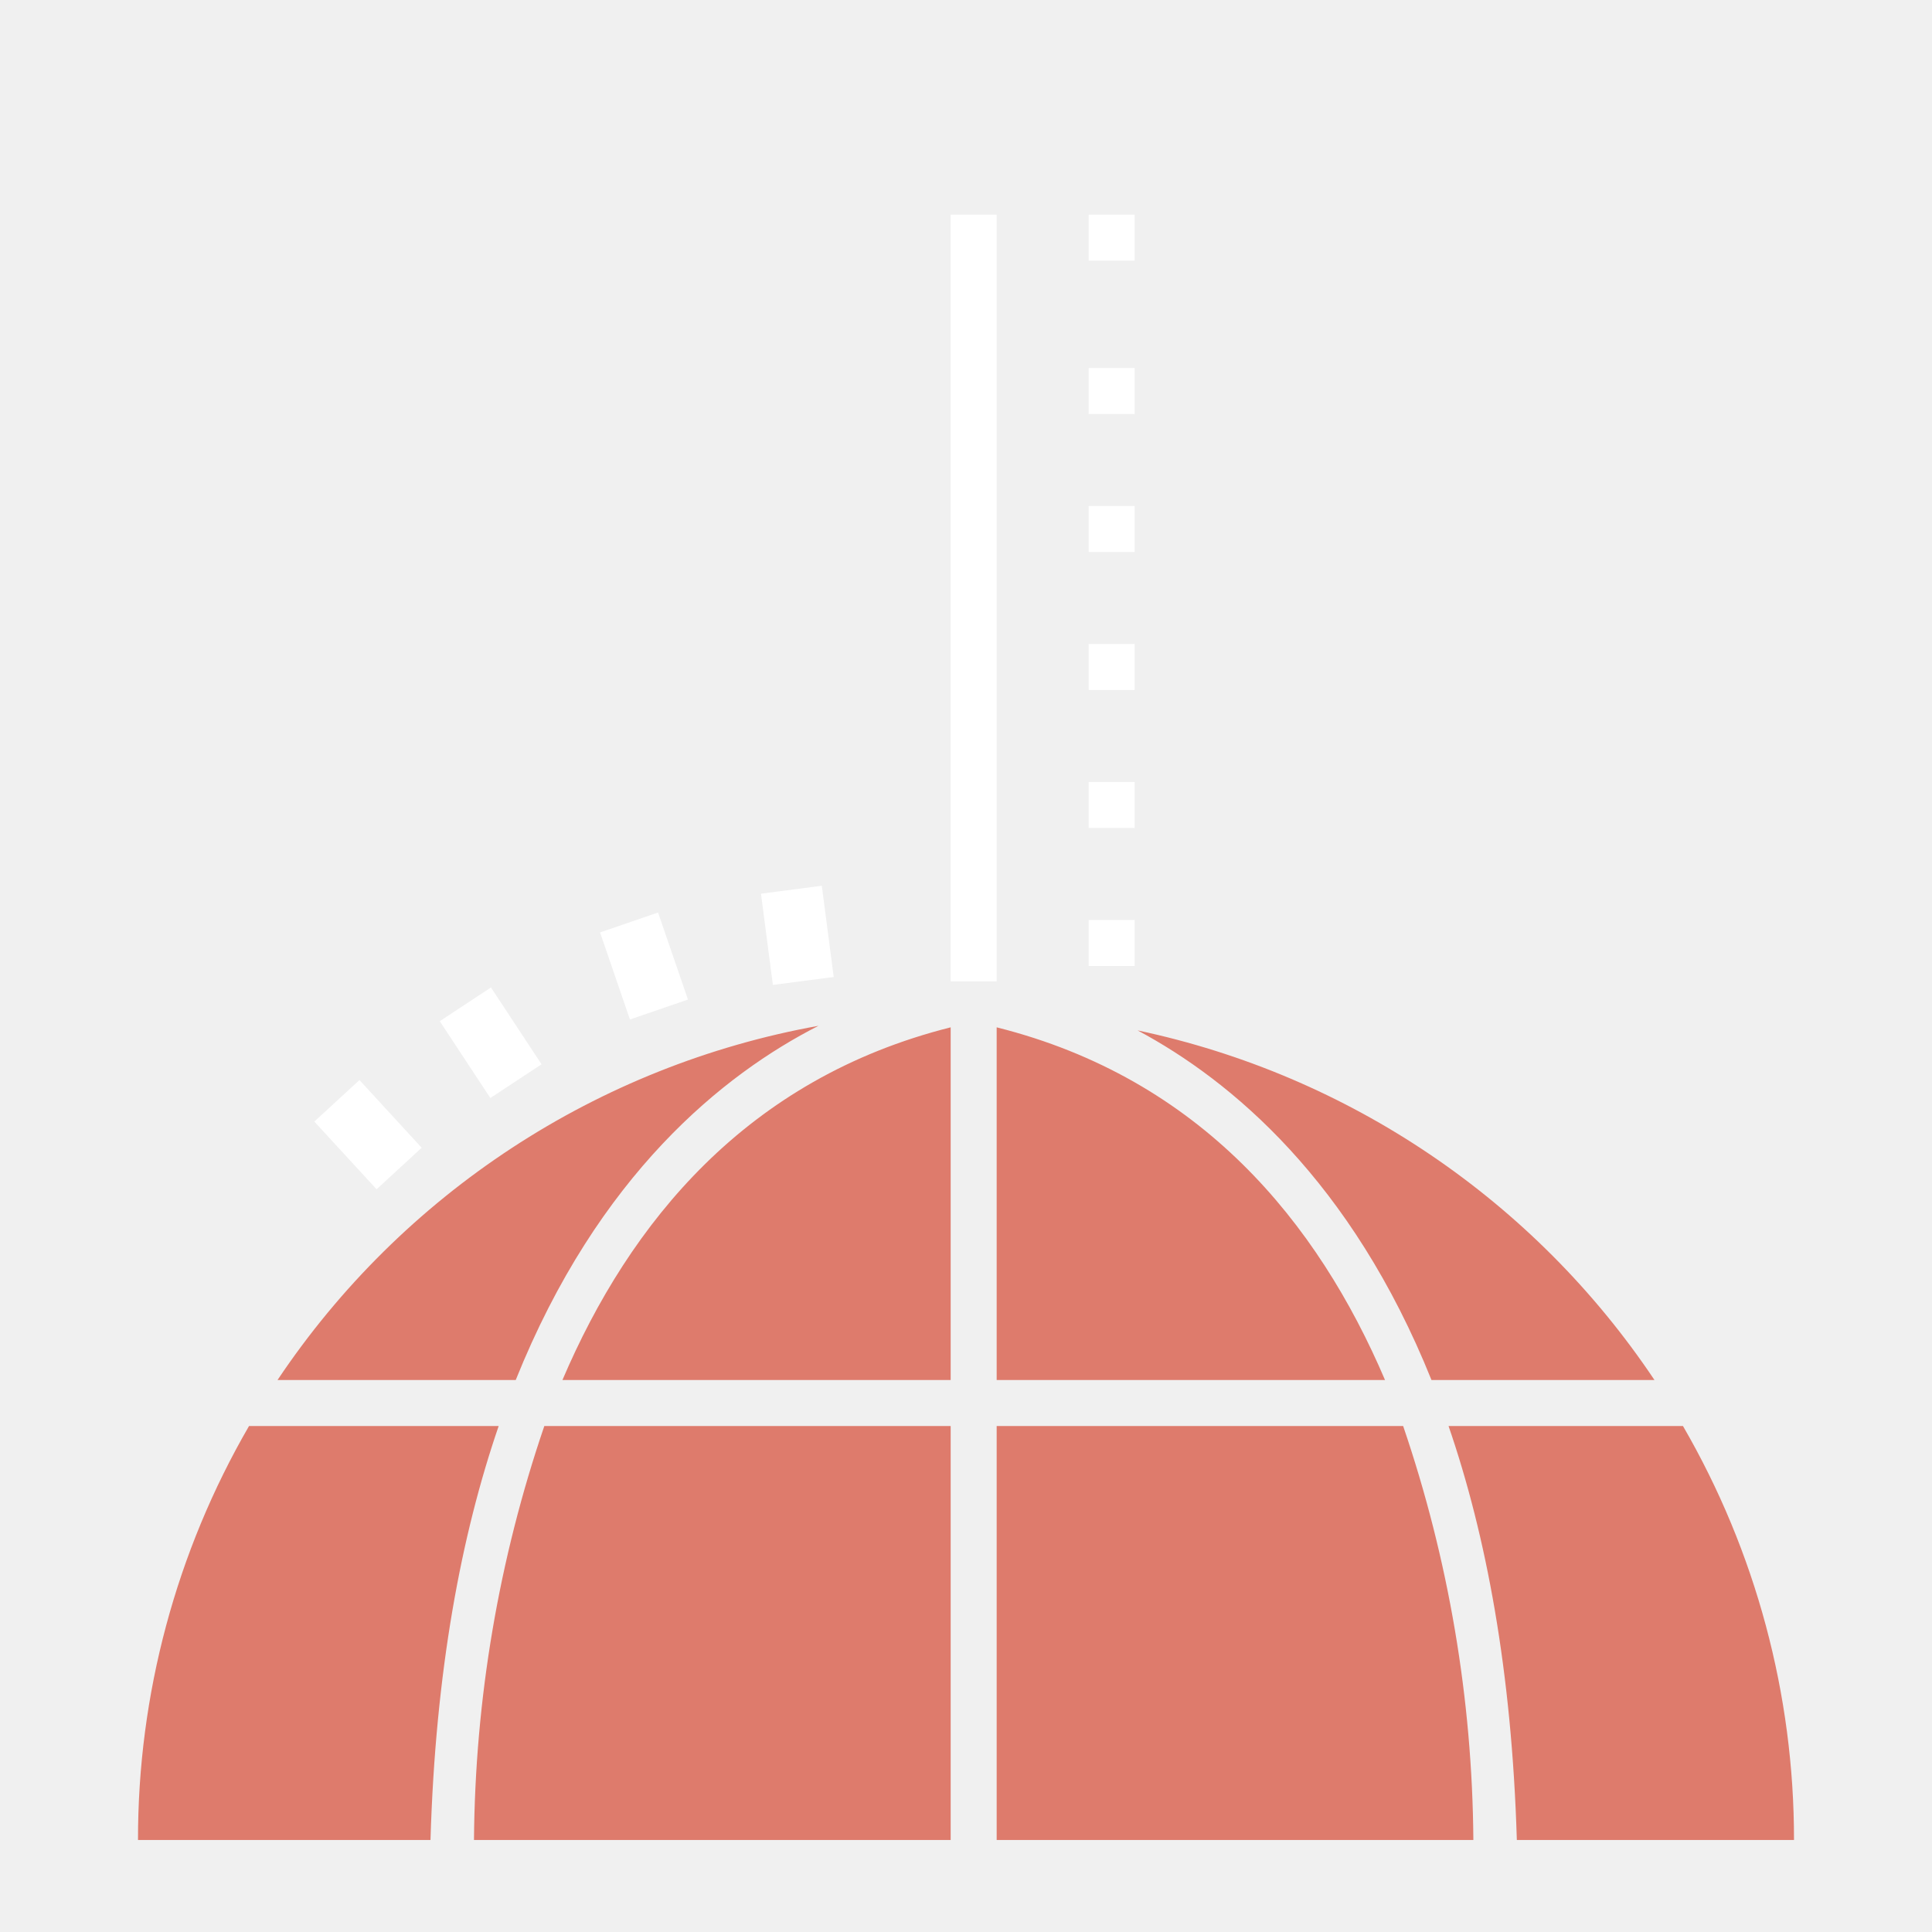
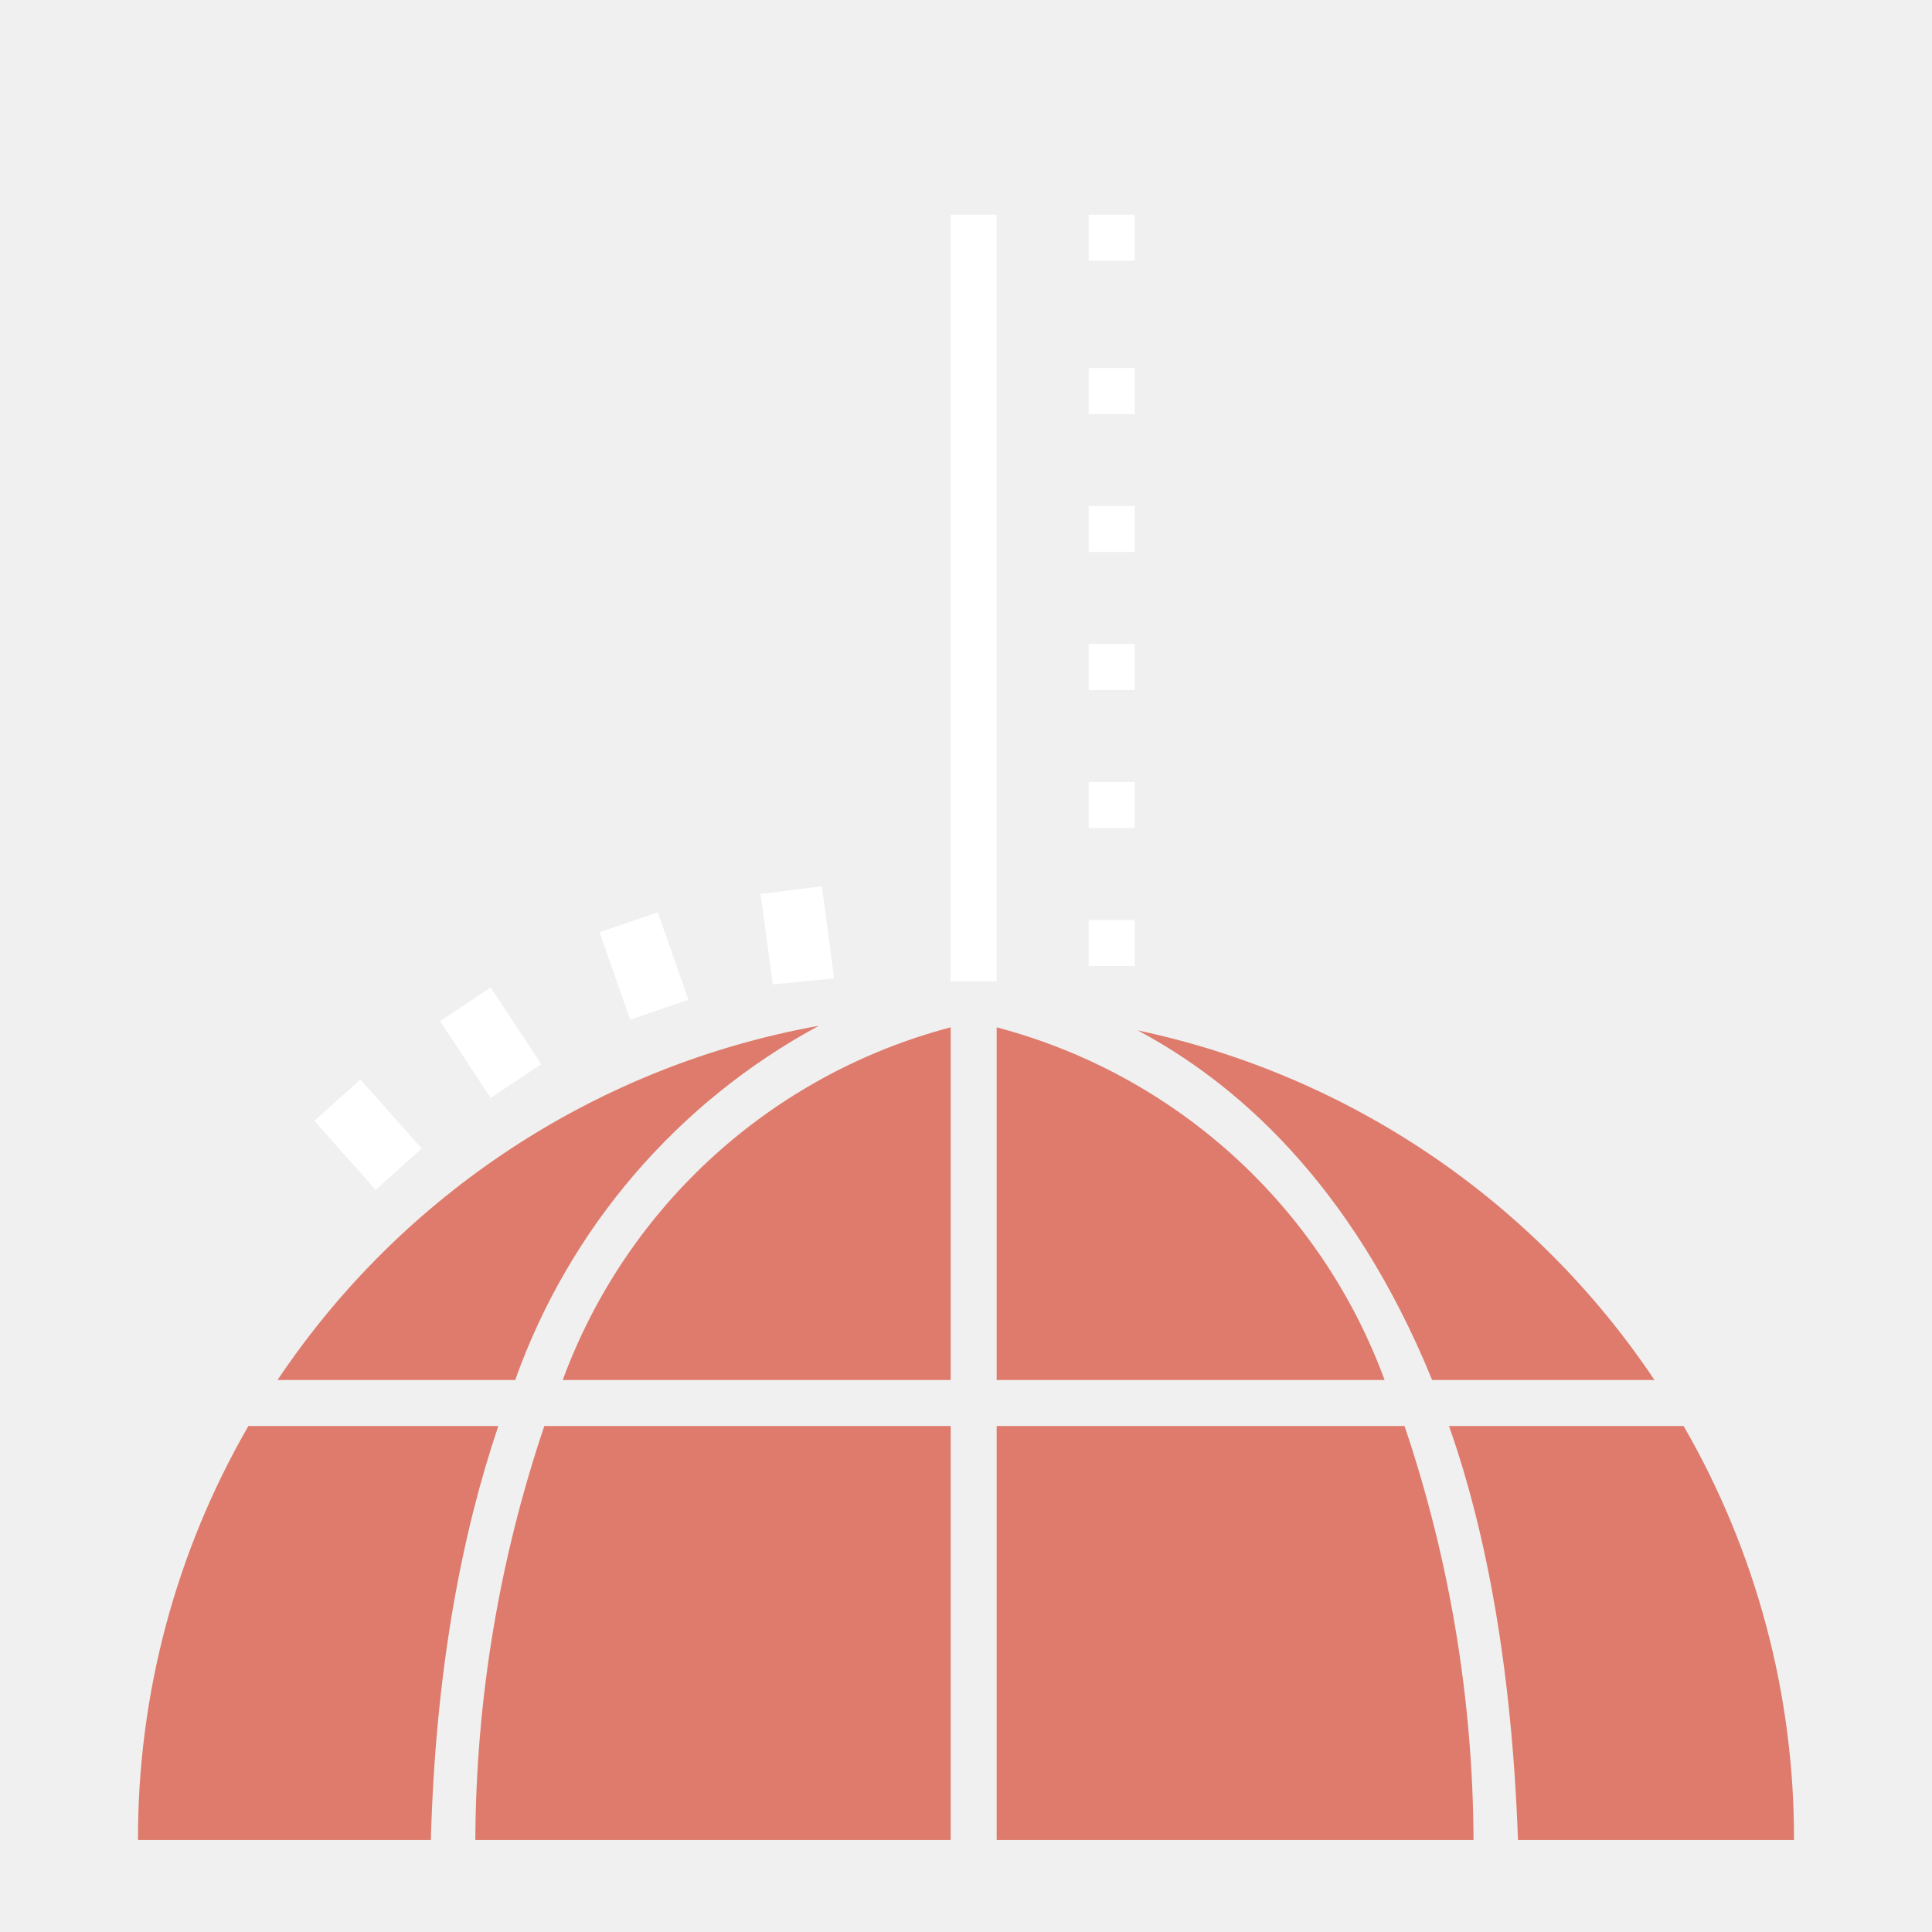
- <svg xmlns="http://www.w3.org/2000/svg" id="HD2-OWB" viewBox="0 0 126 126">
-   <defs>
-     <style>
-       .cls-1 {
-         fill: #de7b6c;
-       }
- 
-       .cls-1, .cls-3 {
-         fill-rule: evenodd;
-       }
- 
-       .cls-2, .cls-3 {
-         fill: #fff;
-       }
-     </style>
-   </defs>
-   <g id="HD2-OSS">
-     <path id="base_copy" data-name="base copy" class="cls-1" d="M94.47,93h15.288A53.738,53.738,0,0,1,117,120H98.924C98.595,108.98,96.92,100.12,94.47,93ZM74.191,67.2A53.991,53.991,0,0,1,107.9,90H93.357C88.144,77.027,80.311,70.472,74.191,67.2ZM90.327,90H65V67C78.307,70.34,85.946,79.73,90.327,90ZM35.5,93H62v27H30.912A85.548,85.548,0,0,1,35.5,93ZM62,67V90H36.681C41.065,79.73,48.7,70.343,62,67ZM33.635,90H18.1A53.974,53.974,0,0,1,53.38,66.9C47.181,70.059,39.013,76.6,33.635,90Zm-5.559,30H9a53.732,53.732,0,0,1,7.242-27H32.523C30.077,100.12,28.4,108.98,28.076,120Zm67.569,43a53.939,53.939,0,0,1-65.289,0H95.644ZM91.509,93a85.481,85.481,0,0,1,4.58,27H65V93H91.509Z" />
-     <g>
-       <rect class="cls-2" x="62" y="14" width="3" height="50" />
-       <rect class="cls-2" x="71" y="14" width="3" height="3" />
-       <rect class="cls-2" x="71" y="24" width="3" height="3" />
-       <rect class="cls-2" x="71" y="33" width="3" height="3" />
-       <rect class="cls-2" x="71" y="42" width="3" height="3" />
-       <rect class="cls-2" x="71" y="51" width="3" height="3" />
-       <rect class="cls-2" x="71" y="60" width="3" height="3" />
-       <path class="cls-3" d="M49.629,58.284l3.967-.517,0.776,5.95-3.967.517Z" />
-       <path id="Rectangle_17_copy" data-name="Rectangle 17 copy" class="cls-3" d="M39.134,60.812l3.783-1.3,1.949,5.675-3.783,1.3Z" />
-       <path id="Rectangle_17_copy_2" data-name="Rectangle 17 copy 2" class="cls-3" d="M28.679,66.6l3.34-2.2,3.3,5.01-3.34,2.2Z" />
-       <path id="Rectangle_17_copy_3" data-name="Rectangle 17 copy 3" class="cls-3" d="M20.5,73.147l2.943-2.709L27.5,74.853,24.56,77.562Z" />
-     </g>
-   </g>
+ <svg xmlns="http://www.w3.org/2000/svg" viewBox="0 0 126 126" fill="#fff">
+   <path fill="#de7b6c" d="M94.5 93h15.3a53.7 53.7 0 0 1 7.2 27H99c-.4-11-2-19.9-4.5-27ZM74.2 67.2A54 54 0 0 1 107.9 90H93.4c-5.3-13-13-19.5-19.2-22.8ZM90.3 90H65V67a37 37 0 0 1 25.3 23Zm-54.8 3H62v27H31a85.5 85.5 0 0 1 4.5-27ZM62 67v23H36.7A37 37 0 0 1 62 67ZM33.6 90H18.1a54 54 0 0 1 35.3-23.1A42.4 42.4 0 0 0 33.6 90Zm-5.5 30H9a53.7 53.7 0 0 1 7.2-27h16.3c-2.4 7.1-4.1 16-4.4 27Zm67.5 43a54 54 0 0 1-65.2 0h65.2Zm-4-70a85.5 85.5 0 0 1 4.5 27H65V93h26.5Z" />
+   <path d="M62 14h3v50h-3zM71 14h3v3h-3zM71 24h3v3h-3zM71 33h3v3h-3zM71 42h3v3h-3zM71 51h3v3h-3zM71 60h3v3h-3z" />
+   <path d="m49.6 58.3 4-.5.8 6-4 .4Z" />
+   <path d="m39.1 60.8 3.8-1.3 2 5.7-3.8 1.3Z" />
+   <path d="m28.7 66.6 3.3-2.2 3.3 5-3.3 2.2Z" />
+   <path d="m20.5 73.1 3-2.7 4 4.5-3 2.7Z" />
</svg>
